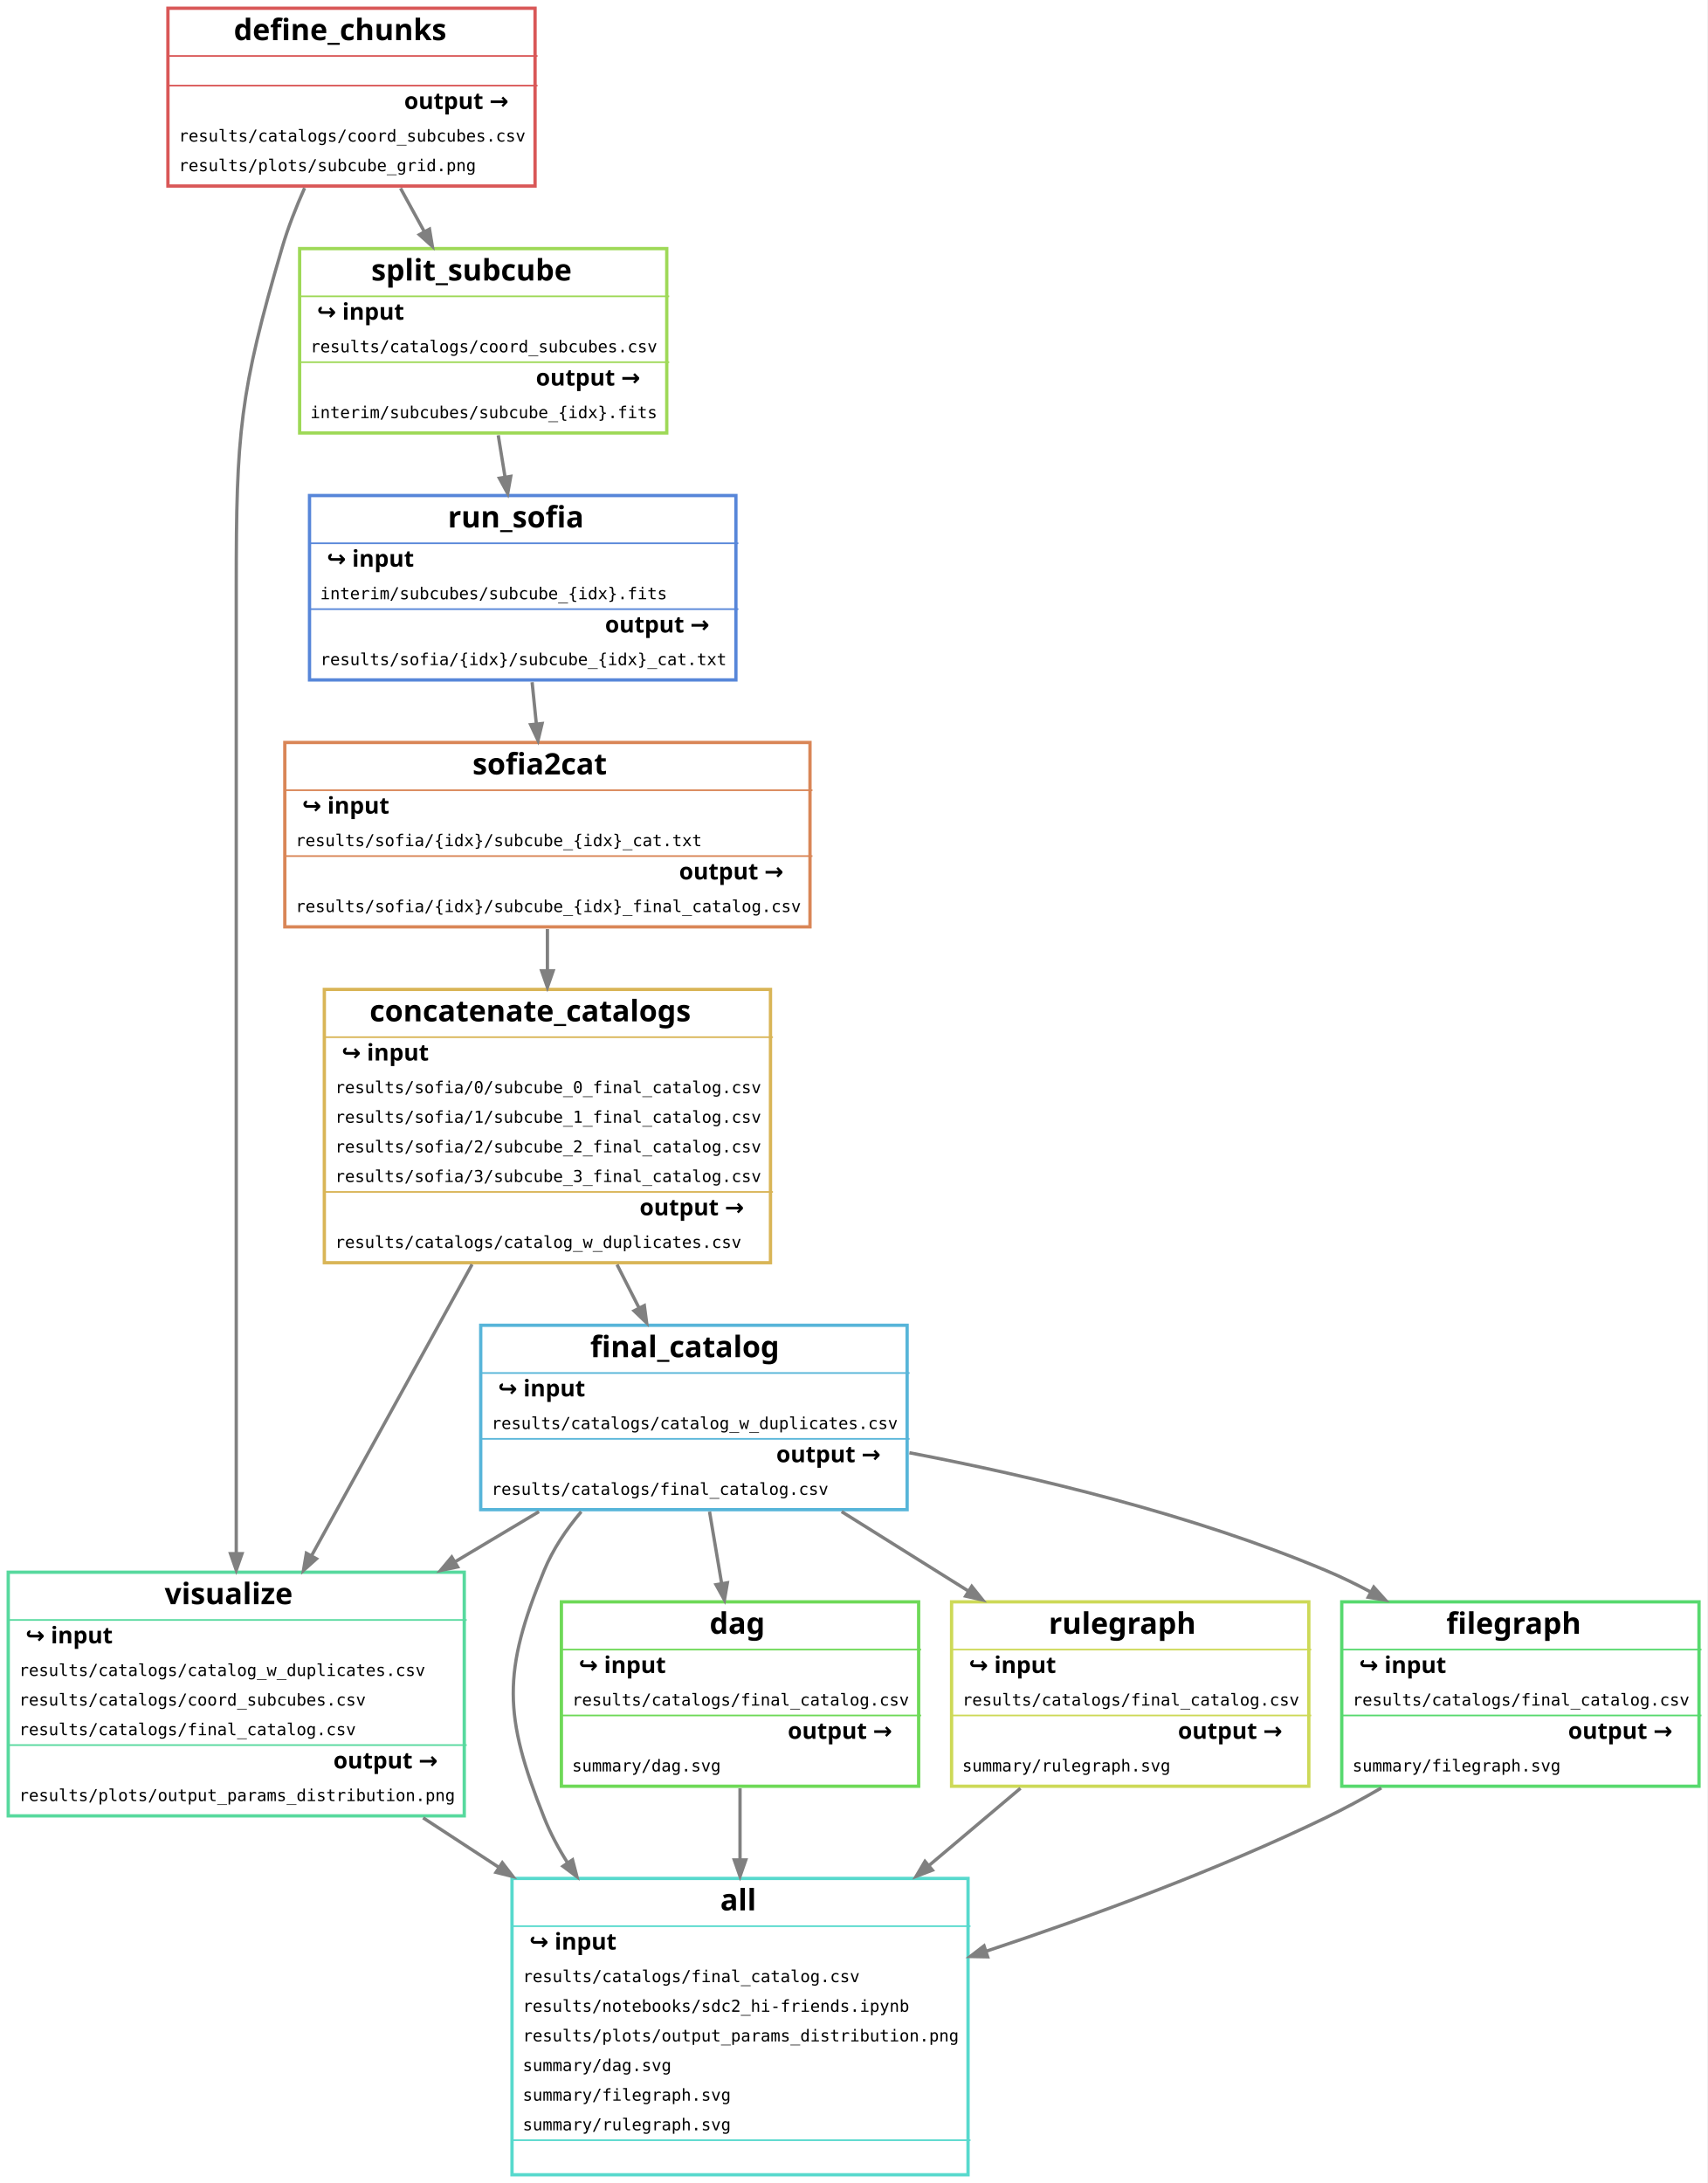
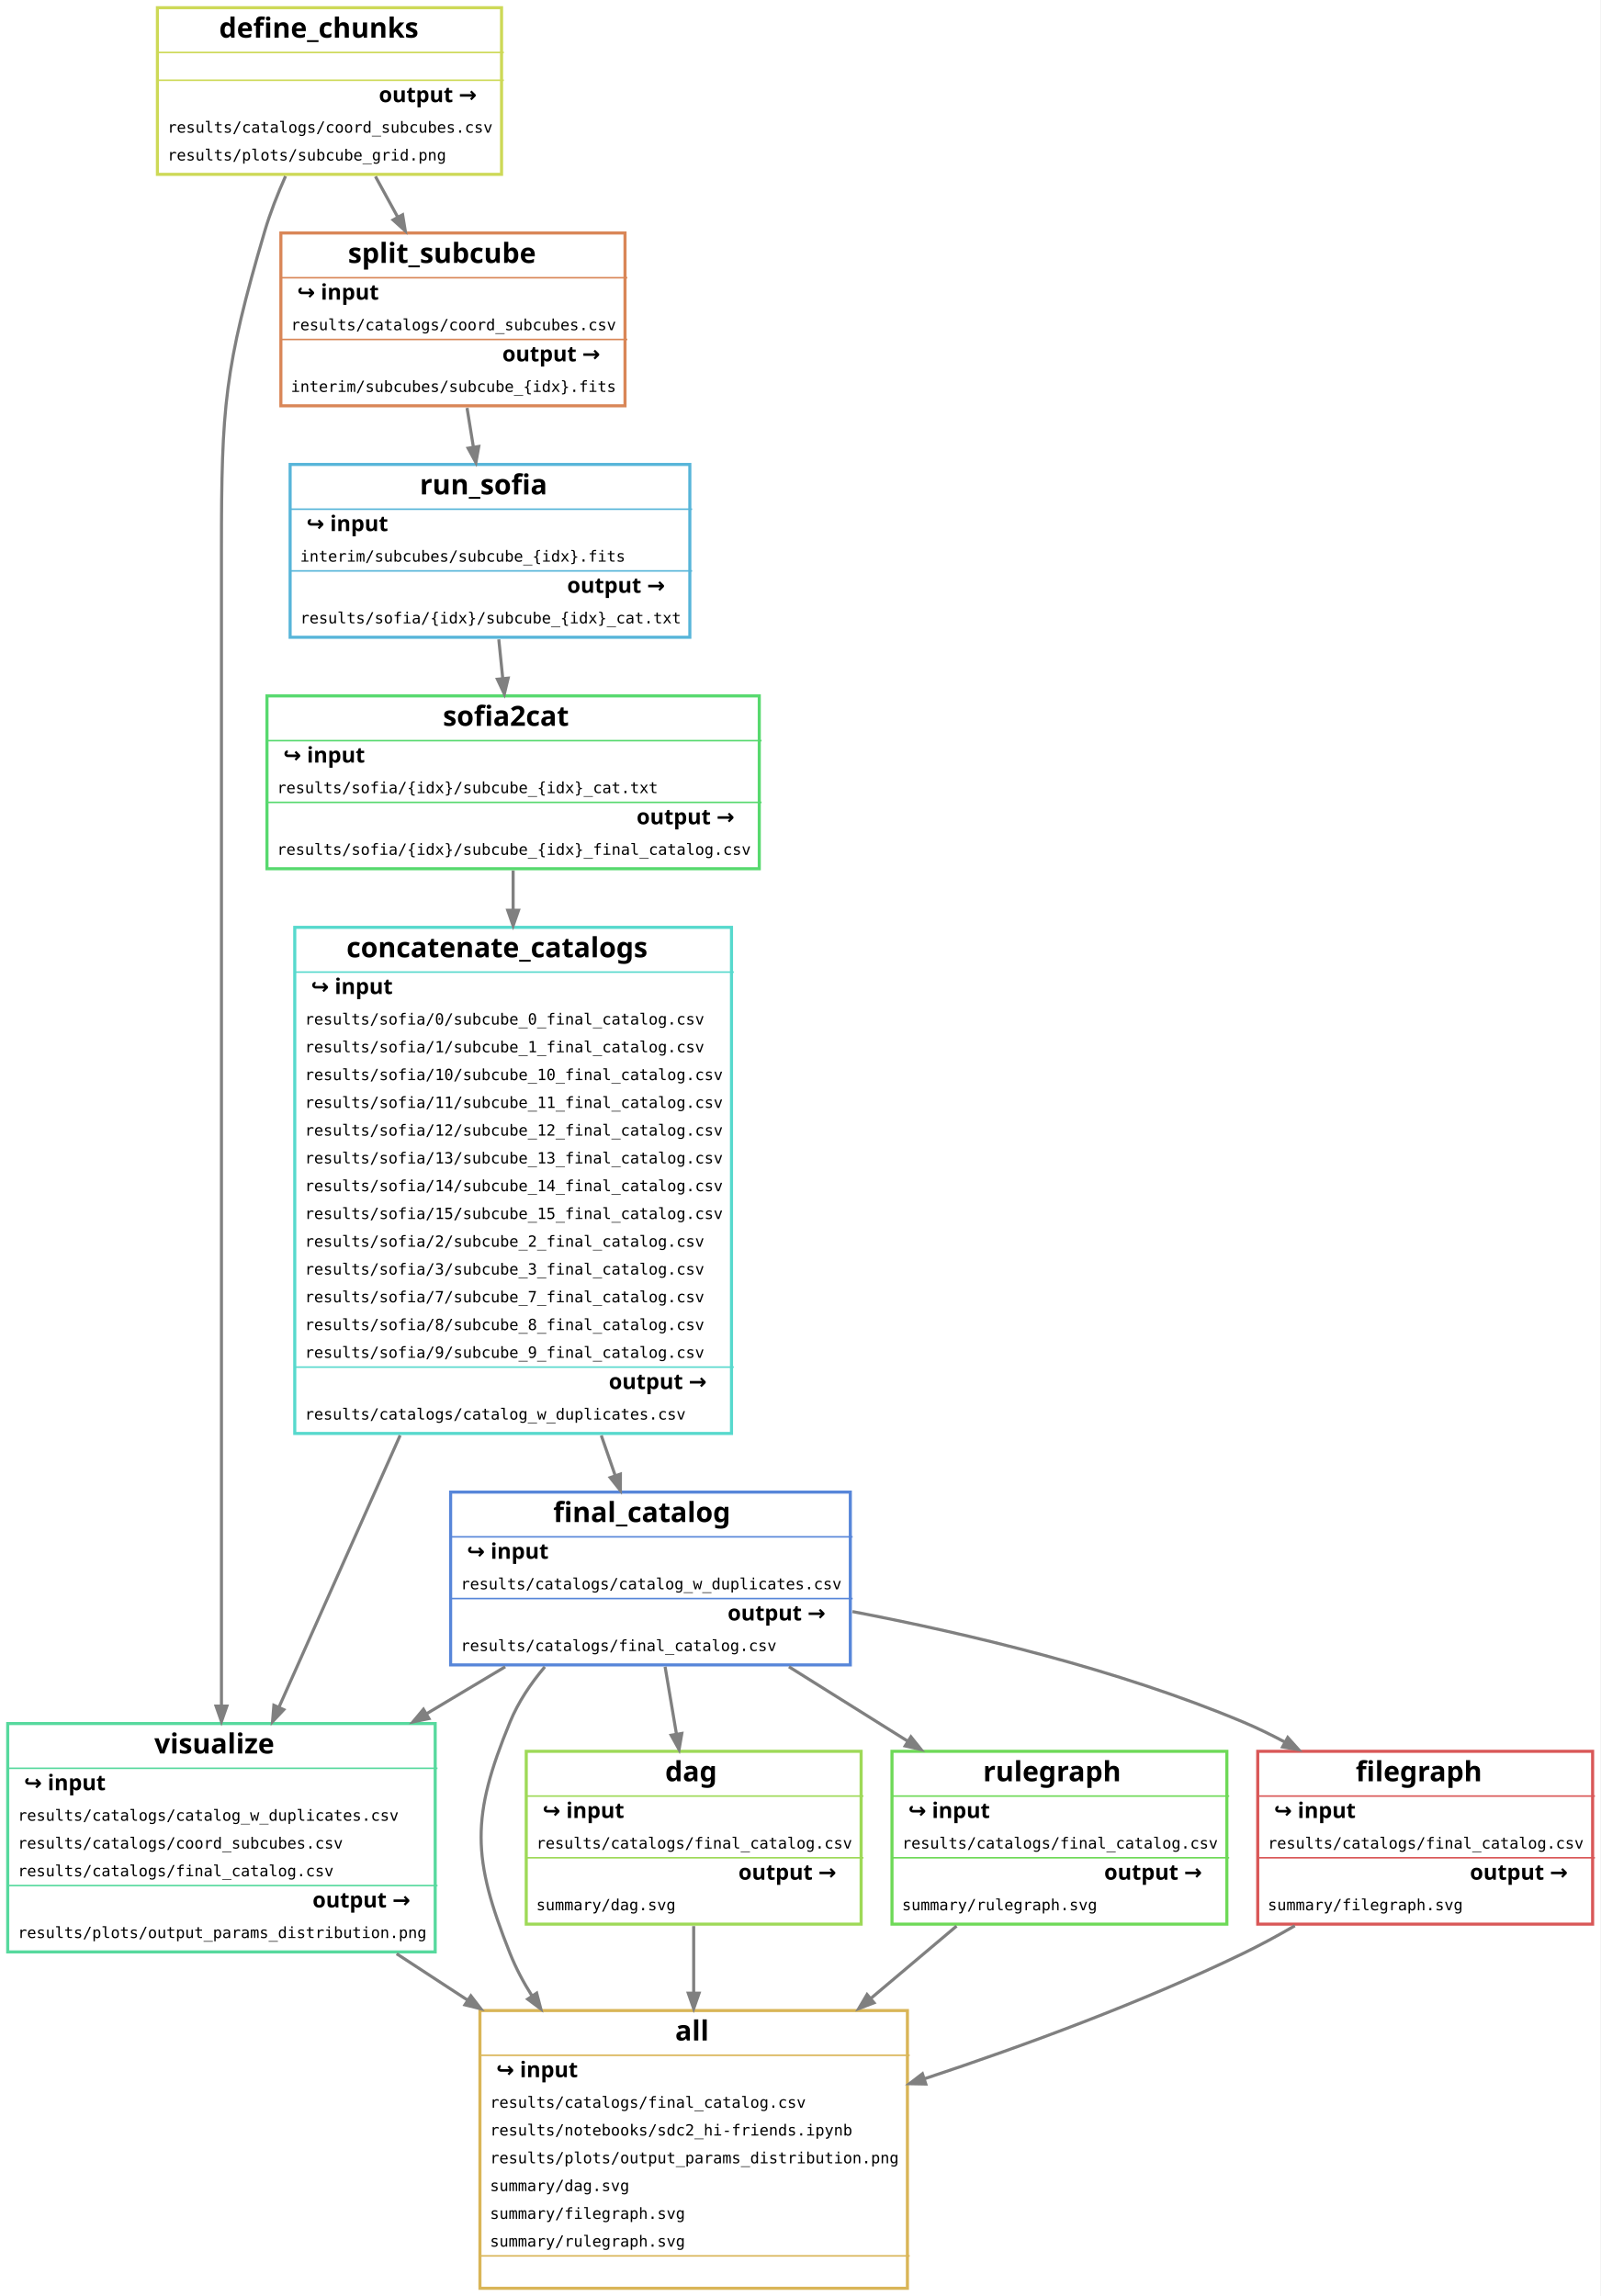
- <svg xmlns="http://www.w3.org/2000/svg" width="1037pt" height="1326pt" viewBox="0.00 0.00 1037.00 1326.00">
-   <g id="graph0" class="graph" transform="scale(1 1) rotate(0) translate(4 1322)">
-     <polygon fill="white" stroke="transparent" points="-4,4 -4,-1322 1033,-1322 1033,4 -4,4" />
+ <svg xmlns="http://www.w3.org/2000/svg" width="1037pt" height="1488pt" viewBox="0.00 0.00 1037.00 1488.00">
+   <g id="graph0" class="graph" transform="scale(1 1) rotate(0) translate(4 1484)">
+     <polygon fill="white" stroke="transparent" points="-4,4 -4,-1484 1033,-1484 1033,4 -4,4" />
    <g id="node1" class="node">
      <text text-anchor="start" x="433.5" y="-161.6" font-family="sans" font-weight="bold" font-size="18.00">all</text>
      <text text-anchor="start" x="313.5" y="-137.8" font-family="sans" font-size="10.00"> </text>
      <text text-anchor="start" x="317.5" y="-137.8" font-family="sans" font-weight="bold" font-size="14.00">↪ input</text>
      <text text-anchor="start" x="375.5" y="-137.8" font-family="sans" font-size="10.00"> </text>
      <text text-anchor="start" x="313.5" y="-118" font-family="monospace" font-size="10.00">results/catalogs/final_catalog.csv</text>
      <text text-anchor="start" x="313.5" y="-100" font-family="monospace" font-size="10.00">results/notebooks/sdc2_hi-friends.ipynb</text>
      <text text-anchor="start" x="313.5" y="-82" font-family="monospace" font-size="10.00">results/plots/output_params_distribution.png</text>
      <text text-anchor="start" x="313.5" y="-64" font-family="monospace" font-size="10.00">summary/dag.svg</text>
      <text text-anchor="start" x="313.5" y="-46" font-family="monospace" font-size="10.00">summary/filegraph.svg</text>
      <text text-anchor="start" x="313.5" y="-28" font-family="monospace" font-size="10.00">summary/rulegraph.svg</text>
      <text text-anchor="start" x="571.5" y="-10" font-family="sans" font-size="10.00">  </text>
-       <polygon fill="#57d9cd" stroke="#57d9cd" points="307.5,-152 307.5,-152 585.5,-152 585.5,-152 307.5,-152" />
-       <polygon fill="#57d9cd" stroke="#57d9cd" points="307.5,-22 307.5,-22 585.5,-22 585.5,-22 307.5,-22" />
-       <polygon fill="none" stroke="#57d9cd" stroke-width="2" points="307,-1 307,-181 584,-181 584,-1 307,-1" />
+       <polygon fill="#d9b557" stroke="#d9b557" points="307.5,-152 307.5,-152 585.5,-152 585.5,-152 307.5,-152" />
+       <polygon fill="#d9b557" stroke="#d9b557" points="307.5,-22 307.5,-22 585.5,-22 585.5,-22 307.5,-22" />
+       <polygon fill="none" stroke="#d9b557" stroke-width="2" points="307,-1 307,-181 584,-181 584,-1 307,-1" />
    </g>
    <g id="node2" class="node">
      <text text-anchor="start" x="354.5" y="-497.6" font-family="sans" font-weight="bold" font-size="18.00">final_catalog</text>
      <text text-anchor="start" x="294.5" y="-473.8" font-family="sans" font-size="10.00"> </text>
      <text text-anchor="start" x="298.5" y="-473.8" font-family="sans" font-weight="bold" font-size="14.00">↪ input</text>
      <text text-anchor="start" x="356.5" y="-473.8" font-family="sans" font-size="10.00"> </text>
      <text text-anchor="start" x="294.5" y="-454" font-family="monospace" font-size="10.00">results/catalogs/catalog_w_duplicates.csv</text>
      <text text-anchor="start" x="463.5" y="-433.8" font-family="sans" font-size="10.00"> </text>
      <text text-anchor="start" x="467.5" y="-433.8" font-family="sans" font-weight="bold" font-size="14.00">output →</text>
      <text text-anchor="start" x="537.5" y="-433.8" font-family="sans" font-size="10.00"> </text>
      <text text-anchor="start" x="294.5" y="-414" font-family="monospace" font-size="10.00">results/catalogs/final_catalog.csv</text>
-       <polygon fill="#57b5d9" stroke="#57b5d9" points="288.5,-488 288.5,-488 548.5,-488 548.5,-488 288.5,-488" />
-       <polygon fill="#57b5d9" stroke="#57b5d9" points="288.5,-448 288.5,-448 548.5,-448 548.5,-448 288.5,-448" />
-       <polygon fill="none" stroke="#57b5d9" stroke-width="2" points="288,-405 288,-517 547,-517 547,-405 288,-405" />
+       <polygon fill="#5786d9" stroke="#5786d9" points="288.5,-488 288.5,-488 548.5,-488 548.5,-488 288.5,-488" />
+       <polygon fill="#5786d9" stroke="#5786d9" points="288.5,-448 288.5,-448 548.5,-448 548.5,-448 288.5,-448" />
+       <polygon fill="none" stroke="#5786d9" stroke-width="2" points="288,-405 288,-517 547,-517 547,-405 288,-405" />
    </g>
    <g id="edge5" class="edge">
      <path fill="none" stroke="grey" stroke-width="2" d="M349.05,-403.77C339.86,-392.92 331.8,-380.88 326.5,-368 301.16,-306.34 301.87,-279.95 326.5,-218 330.29,-208.47 335.18,-199.23 340.82,-190.4" />
      <polygon fill="grey" stroke="grey" stroke-width="2" points="343.76,-192.3 346.43,-182.05 337.95,-188.39 343.76,-192.3" />
    </g>
    <g id="node8" class="node">
      <text text-anchor="start" x="96" y="-347.6" font-family="sans" font-weight="bold" font-size="18.00">visualize</text>
      <text text-anchor="start" x="7.5" y="-323.8" font-family="sans" font-size="10.00"> </text>
      <text text-anchor="start" x="11.5" y="-323.8" font-family="sans" font-weight="bold" font-size="14.00">↪ input</text>
      <text text-anchor="start" x="69.5" y="-323.8" font-family="sans" font-size="10.00"> </text>
      <text text-anchor="start" x="7.5" y="-304" font-family="monospace" font-size="10.00">results/catalogs/catalog_w_duplicates.csv</text>
      <text text-anchor="start" x="7.5" y="-286" font-family="monospace" font-size="10.00">results/catalogs/coord_subcubes.csv</text>
      <text text-anchor="start" x="7.5" y="-268" font-family="monospace" font-size="10.00">results/catalogs/final_catalog.csv</text>
      <text text-anchor="start" x="194.5" y="-247.8" font-family="sans" font-size="10.00"> </text>
      <text text-anchor="start" x="198.5" y="-247.8" font-family="sans" font-weight="bold" font-size="14.00">output →</text>
      <text text-anchor="start" x="268.5" y="-247.8" font-family="sans" font-size="10.00"> </text>
      <text text-anchor="start" x="7.5" y="-228" font-family="monospace" font-size="10.00">results/plots/output_params_distribution.png</text>
      <polygon fill="#57d99e" stroke="#57d99e" points="1.5,-338 1.5,-338 279.5,-338 279.5,-338 1.5,-338" />
      <polygon fill="#57d99e" stroke="#57d99e" points="1.5,-262 1.5,-262 279.5,-262 279.5,-262 1.5,-262" />
      <polygon fill="none" stroke="#57d99e" stroke-width="2" points="1,-219 1,-367 278,-367 278,-219 1,-219" />
    </g>
-     <g id="edge12" class="edge">
+     <g id="edge13" class="edge">
      <path fill="none" stroke="grey" stroke-width="2" d="M323.38,-403.8C307.02,-394.03 289.72,-383.7 272.55,-373.45" />
      <polygon fill="grey" stroke="grey" stroke-width="2" points="273.97,-370.22 263.59,-368.09 270.38,-376.23 273.97,-370.22" />
    </g>
    <g id="node9" class="node">
      <text text-anchor="start" x="427" y="-329.6" font-family="sans" font-weight="bold" font-size="18.00">dag</text>
      <text text-anchor="start" x="343.5" y="-305.8" font-family="sans" font-size="10.00"> </text>
      <text text-anchor="start" x="347.5" y="-305.8" font-family="sans" font-weight="bold" font-size="14.00">↪ input</text>
      <text text-anchor="start" x="405.5" y="-305.8" font-family="sans" font-size="10.00"> </text>
      <text text-anchor="start" x="343.5" y="-286" font-family="monospace" font-size="10.00">results/catalogs/final_catalog.csv</text>
      <text text-anchor="start" x="470.5" y="-265.8" font-family="sans" font-size="10.00"> </text>
      <text text-anchor="start" x="474.5" y="-265.8" font-family="sans" font-weight="bold" font-size="14.00">output →</text>
      <text text-anchor="start" x="544.5" y="-265.8" font-family="sans" font-size="10.00"> </text>
      <text text-anchor="start" x="343.5" y="-246" font-family="monospace" font-size="10.00">summary/dag.svg</text>
-       <polygon fill="#6ed957" stroke="#6ed957" points="337.5,-320 337.5,-320 555.5,-320 555.5,-320 337.5,-320" />
-       <polygon fill="#6ed957" stroke="#6ed957" points="337.5,-280 337.5,-280 555.5,-280 555.5,-280 337.5,-280" />
-       <polygon fill="none" stroke="#6ed957" stroke-width="2" points="337,-237 337,-349 554,-349 554,-237 337,-237" />
+       <polygon fill="#9ed957" stroke="#9ed957" points="337.5,-320 337.5,-320 555.5,-320 555.5,-320 337.5,-320" />
+       <polygon fill="#9ed957" stroke="#9ed957" points="337.5,-280 337.5,-280 555.5,-280 555.5,-280 337.5,-280" />
+       <polygon fill="none" stroke="#9ed957" stroke-width="2" points="337,-237 337,-349 554,-349 554,-237 337,-237" />
    </g>
    <g id="edge14" class="edge">
      <path fill="none" stroke="grey" stroke-width="2" d="M426.98,-403.8C429.35,-389.74 431.92,-374.53 434.36,-360.04" />
      <polygon fill="grey" stroke="grey" stroke-width="2" points="437.82,-360.59 436.03,-350.14 430.92,-359.42 437.82,-360.59" />
    </g>
    <g id="node10" class="node">
      <text text-anchor="start" x="633" y="-329.6" font-family="sans" font-weight="bold" font-size="18.00">rulegraph</text>
      <text text-anchor="start" x="580.5" y="-305.8" font-family="sans" font-size="10.00"> </text>
      <text text-anchor="start" x="584.5" y="-305.8" font-family="sans" font-weight="bold" font-size="14.00">↪ input</text>
      <text text-anchor="start" x="642.5" y="-305.8" font-family="sans" font-size="10.00"> </text>
      <text text-anchor="start" x="580.5" y="-286" font-family="monospace" font-size="10.00">results/catalogs/final_catalog.csv</text>
      <text text-anchor="start" x="707.5" y="-265.8" font-family="sans" font-size="10.00"> </text>
      <text text-anchor="start" x="711.5" y="-265.8" font-family="sans" font-weight="bold" font-size="14.00">output →</text>
      <text text-anchor="start" x="781.5" y="-265.8" font-family="sans" font-size="10.00"> </text>
      <text text-anchor="start" x="580.5" y="-246" font-family="monospace" font-size="10.00">summary/rulegraph.svg</text>
-       <polygon fill="#cdd957" stroke="#cdd957" points="574.5,-320 574.5,-320 792.5,-320 792.5,-320 574.5,-320" />
-       <polygon fill="#cdd957" stroke="#cdd957" points="574.5,-280 574.5,-280 792.5,-280 792.5,-280 574.5,-280" />
-       <polygon fill="none" stroke="#cdd957" stroke-width="2" points="574,-237 574,-349 791,-349 791,-237 574,-237" />
+       <polygon fill="#6ed957" stroke="#6ed957" points="574.5,-320 574.5,-320 792.5,-320 792.5,-320 574.5,-320" />
+       <polygon fill="#6ed957" stroke="#6ed957" points="574.5,-280 574.5,-280 792.5,-280 792.5,-280 574.5,-280" />
+       <polygon fill="none" stroke="#6ed957" stroke-width="2" points="574,-237 574,-349 791,-349 791,-237 574,-237" />
    </g>
    <g id="edge15" class="edge">
      <path fill="none" stroke="grey" stroke-width="2" d="M507.22,-403.8C532.04,-388.25 559.11,-371.3 584.38,-355.46" />
      <polygon fill="grey" stroke="grey" stroke-width="2" points="586.26,-358.42 592.88,-350.14 582.54,-352.48 586.26,-358.42" />
    </g>
    <g id="node11" class="node">
      <text text-anchor="start" x="874.5" y="-329.6" font-family="sans" font-weight="bold" font-size="18.00">filegraph</text>
      <text text-anchor="start" x="817.5" y="-305.8" font-family="sans" font-size="10.00"> </text>
      <text text-anchor="start" x="821.5" y="-305.8" font-family="sans" font-weight="bold" font-size="14.00">↪ input</text>
      <text text-anchor="start" x="879.5" y="-305.8" font-family="sans" font-size="10.00"> </text>
      <text text-anchor="start" x="817.5" y="-286" font-family="monospace" font-size="10.00">results/catalogs/final_catalog.csv</text>
      <text text-anchor="start" x="944.5" y="-265.8" font-family="sans" font-size="10.00"> </text>
      <text text-anchor="start" x="948.5" y="-265.8" font-family="sans" font-weight="bold" font-size="14.00">output →</text>
      <text text-anchor="start" x="1018.5" y="-265.8" font-family="sans" font-size="10.00"> </text>
      <text text-anchor="start" x="817.5" y="-246" font-family="monospace" font-size="10.00">summary/filegraph.svg</text>
-       <polygon fill="#57d96e" stroke="#57d96e" points="811.5,-320 811.5,-320 1029.5,-320 1029.5,-320 811.5,-320" />
-       <polygon fill="#57d96e" stroke="#57d96e" points="811.5,-280 811.5,-280 1029.5,-280 1029.5,-280 811.5,-280" />
-       <polygon fill="none" stroke="#57d96e" stroke-width="2" points="811,-237 811,-349 1028,-349 1028,-237 811,-237" />
+       <polygon fill="#d95757" stroke="#d95757" points="811.5,-320 811.5,-320 1029.5,-320 1029.5,-320 811.5,-320" />
+       <polygon fill="#d95757" stroke="#d95757" points="811.5,-280 811.5,-280 1029.5,-280 1029.5,-280 811.5,-280" />
+       <polygon fill="none" stroke="#d95757" stroke-width="2" points="811,-237 811,-349 1028,-349 1028,-237 811,-237" />
    </g>
    <g id="edge16" class="edge">
      <path fill="none" stroke="grey" stroke-width="2" d="M548.38,-439.57C624.22,-425.07 720.44,-402.05 801.5,-368 810.53,-364.21 819.66,-359.76 828.62,-354.97" />
      <polygon fill="grey" stroke="grey" stroke-width="2" points="830.45,-357.96 837.52,-350.07 827.08,-351.82 830.45,-357.96" />
    </g>
    <g id="node3" class="node">
-       <text text-anchor="start" x="220.5" y="-701.6" font-family="sans" font-weight="bold" font-size="18.00">concatenate_catalogs</text>
-       <text text-anchor="start" x="199.5" y="-677.8" font-family="sans" font-size="10.00"> </text>
-       <text text-anchor="start" x="203.5" y="-677.8" font-family="sans" font-weight="bold" font-size="14.00">↪ input</text>
-       <text text-anchor="start" x="261.5" y="-677.8" font-family="sans" font-size="10.00"> </text>
-       <text text-anchor="start" x="199.5" y="-658" font-family="monospace" font-size="10.00">results/sofia/0/subcube_0_final_catalog.csv</text>
-       <text text-anchor="start" x="199.5" y="-640" font-family="monospace" font-size="10.00">results/sofia/1/subcube_1_final_catalog.csv</text>
-       <text text-anchor="start" x="199.5" y="-622" font-family="monospace" font-size="10.00">results/sofia/2/subcube_2_final_catalog.csv</text>
-       <text text-anchor="start" x="199.5" y="-604" font-family="monospace" font-size="10.00">results/sofia/3/subcube_3_final_catalog.csv</text>
-       <text text-anchor="start" x="380.5" y="-583.8" font-family="sans" font-size="10.00"> </text>
-       <text text-anchor="start" x="384.5" y="-583.8" font-family="sans" font-weight="bold" font-size="14.00">output →</text>
-       <text text-anchor="start" x="454.5" y="-583.8" font-family="sans" font-size="10.00"> </text>
-       <text text-anchor="start" x="199.5" y="-564" font-family="monospace" font-size="10.00">results/catalogs/catalog_w_duplicates.csv</text>
-       <polygon fill="#d9b557" stroke="#d9b557" points="193.5,-692 193.5,-692 465.5,-692 465.5,-692 193.5,-692" />
-       <polygon fill="#d9b557" stroke="#d9b557" points="193.5,-598 193.5,-598 465.5,-598 465.5,-598 193.5,-598" />
-       <polygon fill="none" stroke="#d9b557" stroke-width="2" points="193,-555 193,-721 464,-721 464,-555 193,-555" />
+       <text text-anchor="start" x="220.5" y="-863.6" font-family="sans" font-weight="bold" font-size="18.00">concatenate_catalogs</text>
+       <text text-anchor="start" x="193.5" y="-839.8" font-family="sans" font-size="10.00"> </text>
+       <text text-anchor="start" x="197.5" y="-839.8" font-family="sans" font-weight="bold" font-size="14.00">↪ input</text>
+       <text text-anchor="start" x="255.5" y="-839.8" font-family="sans" font-size="10.00"> </text>
+       <text text-anchor="start" x="193.5" y="-820" font-family="monospace" font-size="10.00">results/sofia/0/subcube_0_final_catalog.csv</text>
+       <text text-anchor="start" x="193.5" y="-802" font-family="monospace" font-size="10.00">results/sofia/1/subcube_1_final_catalog.csv</text>
+       <text text-anchor="start" x="193.5" y="-784" font-family="monospace" font-size="10.00">results/sofia/10/subcube_10_final_catalog.csv</text>
+       <text text-anchor="start" x="193.5" y="-766" font-family="monospace" font-size="10.00">results/sofia/11/subcube_11_final_catalog.csv</text>
+       <text text-anchor="start" x="193.5" y="-748" font-family="monospace" font-size="10.00">results/sofia/12/subcube_12_final_catalog.csv</text>
+       <text text-anchor="start" x="193.5" y="-730" font-family="monospace" font-size="10.00">results/sofia/13/subcube_13_final_catalog.csv</text>
+       <text text-anchor="start" x="193.5" y="-712" font-family="monospace" font-size="10.00">results/sofia/14/subcube_14_final_catalog.csv</text>
+       <text text-anchor="start" x="193.5" y="-694" font-family="monospace" font-size="10.00">results/sofia/15/subcube_15_final_catalog.csv</text>
+       <text text-anchor="start" x="193.5" y="-676" font-family="monospace" font-size="10.00">results/sofia/2/subcube_2_final_catalog.csv</text>
+       <text text-anchor="start" x="193.5" y="-658" font-family="monospace" font-size="10.00">results/sofia/3/subcube_3_final_catalog.csv</text>
+       <text text-anchor="start" x="193.5" y="-640" font-family="monospace" font-size="10.00">results/sofia/7/subcube_7_final_catalog.csv</text>
+       <text text-anchor="start" x="193.5" y="-622" font-family="monospace" font-size="10.00">results/sofia/8/subcube_8_final_catalog.csv</text>
+       <text text-anchor="start" x="193.5" y="-604" font-family="monospace" font-size="10.00">results/sofia/9/subcube_9_final_catalog.csv</text>
+       <text text-anchor="start" x="386.5" y="-583.8" font-family="sans" font-size="10.00"> </text>
+       <text text-anchor="start" x="390.5" y="-583.8" font-family="sans" font-weight="bold" font-size="14.00">output →</text>
+       <text text-anchor="start" x="460.5" y="-583.8" font-family="sans" font-size="10.00"> </text>
+       <text text-anchor="start" x="193.5" y="-564" font-family="monospace" font-size="10.00">results/catalogs/catalog_w_duplicates.csv</text>
+       <polygon fill="#57d9cd" stroke="#57d9cd" points="187.5,-854 187.5,-854 471.5,-854 471.5,-854 187.5,-854" />
+       <polygon fill="#57d9cd" stroke="#57d9cd" points="187.5,-598 187.5,-598 471.5,-598 471.5,-598 187.5,-598" />
+       <polygon fill="none" stroke="#57d9cd" stroke-width="2" points="187,-555 187,-883 470,-883 470,-555 187,-555" />
    </g>
    <g id="edge6" class="edge">
-       <path fill="none" stroke="grey" stroke-width="2" d="M370.78,-553.86C375.26,-545.05 379.77,-536.18 384.13,-527.61" />
-       <polygon fill="grey" stroke="grey" stroke-width="2" points="387.38,-528.95 388.79,-518.45 381.14,-525.78 387.38,-528.95" />
-     </g>
-     <g id="edge13" class="edge">
-       <path fill="none" stroke="grey" stroke-width="2" d="M282.75,-553.97C253.15,-500.26 214.77,-430.6 185.18,-376.91" />
-       <polygon fill="grey" stroke="grey" stroke-width="2" points="188.22,-375.17 180.33,-368.1 182.09,-378.54 188.22,-375.17" />
+       <path fill="none" stroke="grey" stroke-width="2" d="M385.62,-553.7C388.76,-544.67 391.81,-535.91 394.69,-527.6" />
+       <polygon fill="grey" stroke="grey" stroke-width="2" points="398.02,-528.68 398,-518.08 391.41,-526.38 398.02,-528.68" />
+     </g>
+     <g id="edge11" class="edge">
+       <path fill="none" stroke="grey" stroke-width="2" d="M255.29,-553.77C228.41,-493.47 199.11,-427.74 176.71,-377.48" />
+       <polygon fill="grey" stroke="grey" stroke-width="2" points="179.88,-375.99 172.61,-368.28 173.48,-378.84 179.88,-375.99" />
    </g>
    <g id="node4" class="node">
-       <text text-anchor="start" x="283" y="-851.6" font-family="sans" font-weight="bold" font-size="18.00">sofia2cat</text>
-       <text text-anchor="start" x="175.5" y="-827.8" font-family="sans" font-size="10.00"> </text>
-       <text text-anchor="start" x="179.5" y="-827.8" font-family="sans" font-weight="bold" font-size="14.00">↪ input</text>
-       <text text-anchor="start" x="237.5" y="-827.8" font-family="sans" font-size="10.00"> </text>
-       <text text-anchor="start" x="175.5" y="-808" font-family="monospace" font-size="10.00">results/sofia/{idx}/subcube_{idx}_cat.txt</text>
-       <text text-anchor="start" x="404.5" y="-787.8" font-family="sans" font-size="10.00"> </text>
-       <text text-anchor="start" x="408.5" y="-787.8" font-family="sans" font-weight="bold" font-size="14.00">output →</text>
-       <text text-anchor="start" x="478.5" y="-787.8" font-family="sans" font-size="10.00"> </text>
-       <text text-anchor="start" x="175.5" y="-768" font-family="monospace" font-size="10.00">results/sofia/{idx}/subcube_{idx}_final_catalog.csv</text>
-       <polygon fill="#d98657" stroke="#d98657" points="169.5,-842 169.5,-842 489.5,-842 489.5,-842 169.5,-842" />
-       <polygon fill="#d98657" stroke="#d98657" points="169.5,-802 169.5,-802 489.5,-802 489.5,-802 169.5,-802" />
-       <polygon fill="none" stroke="#d98657" stroke-width="2" points="169,-759 169,-871 488,-871 488,-759 169,-759" />
+       <text text-anchor="start" x="283" y="-1013.6" font-family="sans" font-weight="bold" font-size="18.00">sofia2cat</text>
+       <text text-anchor="start" x="175.5" y="-989.8" font-family="sans" font-size="10.00"> </text>
+       <text text-anchor="start" x="179.5" y="-989.8" font-family="sans" font-weight="bold" font-size="14.00">↪ input</text>
+       <text text-anchor="start" x="237.5" y="-989.8" font-family="sans" font-size="10.00"> </text>
+       <text text-anchor="start" x="175.5" y="-970" font-family="monospace" font-size="10.00">results/sofia/{idx}/subcube_{idx}_cat.txt</text>
+       <text text-anchor="start" x="404.5" y="-949.8" font-family="sans" font-size="10.00"> </text>
+       <text text-anchor="start" x="408.5" y="-949.8" font-family="sans" font-weight="bold" font-size="14.00">output →</text>
+       <text text-anchor="start" x="478.5" y="-949.8" font-family="sans" font-size="10.00"> </text>
+       <text text-anchor="start" x="175.5" y="-930" font-family="monospace" font-size="10.00">results/sofia/{idx}/subcube_{idx}_final_catalog.csv</text>
+       <polygon fill="#57d96e" stroke="#57d96e" points="169.5,-1004 169.5,-1004 489.5,-1004 489.5,-1004 169.5,-1004" />
+       <polygon fill="#57d96e" stroke="#57d96e" points="169.5,-964 169.5,-964 489.5,-964 489.5,-964 169.5,-964" />
+       <polygon fill="none" stroke="#57d96e" stroke-width="2" points="169,-921 169,-1033 488,-1033 488,-921 169,-921" />
    </g>
    <g id="edge7" class="edge">
-       <path fill="none" stroke="grey" stroke-width="2" d="M328.5,-757.67C328.5,-749.55 328.5,-741.02 328.5,-732.42" />
-       <polygon fill="grey" stroke="grey" stroke-width="2" points="332,-732.31 328.5,-722.31 325,-732.31 332,-732.31" />
+       <path fill="none" stroke="grey" stroke-width="2" d="M328.5,-919.82C328.5,-911.8 328.5,-903.22 328.5,-894.3" />
+       <polygon fill="grey" stroke="grey" stroke-width="2" points="332,-894.09 328.5,-884.09 325,-894.09 332,-894.09" />
    </g>
    <g id="node5" class="node">
-       <text text-anchor="start" x="268" y="-1001.6" font-family="sans" font-weight="bold" font-size="18.00">run_sofia</text>
-       <text text-anchor="start" x="190.5" y="-977.8" font-family="sans" font-size="10.00"> </text>
-       <text text-anchor="start" x="194.5" y="-977.8" font-family="sans" font-weight="bold" font-size="14.00">↪ input</text>
-       <text text-anchor="start" x="252.5" y="-977.8" font-family="sans" font-size="10.00"> </text>
-       <text text-anchor="start" x="190.5" y="-958" font-family="monospace" font-size="10.00">interim/subcubes/subcube_{idx}.fits</text>
-       <text text-anchor="start" x="359.5" y="-937.8" font-family="sans" font-size="10.00"> </text>
-       <text text-anchor="start" x="363.5" y="-937.8" font-family="sans" font-weight="bold" font-size="14.00">output →</text>
-       <text text-anchor="start" x="433.5" y="-937.8" font-family="sans" font-size="10.00"> </text>
-       <text text-anchor="start" x="190.5" y="-918" font-family="monospace" font-size="10.00">results/sofia/{idx}/subcube_{idx}_cat.txt</text>
-       <polygon fill="#5786d9" stroke="#5786d9" points="184.5,-992 184.5,-992 444.5,-992 444.5,-992 184.5,-992" />
-       <polygon fill="#5786d9" stroke="#5786d9" points="184.5,-952 184.5,-952 444.5,-952 444.5,-952 184.5,-952" />
-       <polygon fill="none" stroke="#5786d9" stroke-width="2" points="184,-909 184,-1021 443,-1021 443,-909 184,-909" />
+       <text text-anchor="start" x="268" y="-1163.6" font-family="sans" font-weight="bold" font-size="18.00">run_sofia</text>
+       <text text-anchor="start" x="190.5" y="-1139.8" font-family="sans" font-size="10.00"> </text>
+       <text text-anchor="start" x="194.5" y="-1139.8" font-family="sans" font-weight="bold" font-size="14.00">↪ input</text>
+       <text text-anchor="start" x="252.5" y="-1139.8" font-family="sans" font-size="10.00"> </text>
+       <text text-anchor="start" x="190.5" y="-1120" font-family="monospace" font-size="10.00">interim/subcubes/subcube_{idx}.fits</text>
+       <text text-anchor="start" x="359.5" y="-1099.8" font-family="sans" font-size="10.00"> </text>
+       <text text-anchor="start" x="363.5" y="-1099.8" font-family="sans" font-weight="bold" font-size="14.00">output →</text>
+       <text text-anchor="start" x="433.5" y="-1099.8" font-family="sans" font-size="10.00"> </text>
+       <text text-anchor="start" x="190.5" y="-1080" font-family="monospace" font-size="10.00">results/sofia/{idx}/subcube_{idx}_cat.txt</text>
+       <polygon fill="#57b5d9" stroke="#57b5d9" points="184.5,-1154 184.5,-1154 444.5,-1154 444.5,-1154 184.5,-1154" />
+       <polygon fill="#57b5d9" stroke="#57b5d9" points="184.5,-1114 184.5,-1114 444.5,-1114 444.5,-1114 184.5,-1114" />
+       <polygon fill="none" stroke="#57b5d9" stroke-width="2" points="184,-1071 184,-1183 443,-1183 443,-1071 184,-1071" />
    </g>
    <g id="edge8" class="edge">
-       <path fill="none" stroke="grey" stroke-width="2" d="M319.21,-907.63C320.05,-899.38 320.92,-890.82 321.77,-882.4" />
-       <polygon fill="grey" stroke="grey" stroke-width="2" points="325.28,-882.52 322.8,-872.22 318.31,-881.81 325.28,-882.52" />
+       <path fill="none" stroke="grey" stroke-width="2" d="M319.21,-1069.63C320.05,-1061.38 320.92,-1052.82 321.77,-1044.4" />
+       <polygon fill="grey" stroke="grey" stroke-width="2" points="325.28,-1044.52 322.8,-1034.22 318.31,-1043.81 325.28,-1044.52" />
    </g>
    <g id="node6" class="node">
-       <text text-anchor="start" x="221.5" y="-1151.6" font-family="sans" font-weight="bold" font-size="18.00">split_subcube</text>
-       <text text-anchor="start" x="184.5" y="-1127.8" font-family="sans" font-size="10.00"> </text>
-       <text text-anchor="start" x="188.5" y="-1127.8" font-family="sans" font-weight="bold" font-size="14.00">↪ input</text>
-       <text text-anchor="start" x="246.5" y="-1127.8" font-family="sans" font-size="10.00"> </text>
-       <text text-anchor="start" x="184.5" y="-1108" font-family="monospace" font-size="10.00">results/catalogs/coord_subcubes.csv</text>
-       <text text-anchor="start" x="317.5" y="-1087.8" font-family="sans" font-size="10.00"> </text>
-       <text text-anchor="start" x="321.5" y="-1087.8" font-family="sans" font-weight="bold" font-size="14.00">output →</text>
-       <text text-anchor="start" x="391.5" y="-1087.8" font-family="sans" font-size="10.00"> </text>
-       <text text-anchor="start" x="184.5" y="-1068" font-family="monospace" font-size="10.00">interim/subcubes/subcube_{idx}.fits</text>
-       <polygon fill="#9ed957" stroke="#9ed957" points="178.5,-1142 178.5,-1142 402.5,-1142 402.5,-1142 178.5,-1142" />
-       <polygon fill="#9ed957" stroke="#9ed957" points="178.5,-1102 178.5,-1102 402.5,-1102 402.5,-1102 178.5,-1102" />
-       <polygon fill="none" stroke="#9ed957" stroke-width="2" points="178,-1059 178,-1171 401,-1171 401,-1059 178,-1059" />
+       <text text-anchor="start" x="221.5" y="-1313.6" font-family="sans" font-weight="bold" font-size="18.00">split_subcube</text>
+       <text text-anchor="start" x="184.5" y="-1289.8" font-family="sans" font-size="10.00"> </text>
+       <text text-anchor="start" x="188.5" y="-1289.8" font-family="sans" font-weight="bold" font-size="14.00">↪ input</text>
+       <text text-anchor="start" x="246.5" y="-1289.8" font-family="sans" font-size="10.00"> </text>
+       <text text-anchor="start" x="184.5" y="-1270" font-family="monospace" font-size="10.00">results/catalogs/coord_subcubes.csv</text>
+       <text text-anchor="start" x="317.5" y="-1249.8" font-family="sans" font-size="10.00"> </text>
+       <text text-anchor="start" x="321.5" y="-1249.8" font-family="sans" font-weight="bold" font-size="14.00">output →</text>
+       <text text-anchor="start" x="391.5" y="-1249.8" font-family="sans" font-size="10.00"> </text>
+       <text text-anchor="start" x="184.5" y="-1230" font-family="monospace" font-size="10.00">interim/subcubes/subcube_{idx}.fits</text>
+       <polygon fill="#d98657" stroke="#d98657" points="178.5,-1304 178.5,-1304 402.5,-1304 402.5,-1304 178.5,-1304" />
+       <polygon fill="#d98657" stroke="#d98657" points="178.5,-1264 178.5,-1264 402.5,-1264 402.5,-1264 178.5,-1264" />
+       <polygon fill="none" stroke="#d98657" stroke-width="2" points="178,-1221 178,-1333 401,-1333 401,-1221 178,-1221" />
    </g>
    <g id="edge9" class="edge">
-       <path fill="none" stroke="grey" stroke-width="2" d="M298.64,-1057.63C299.99,-1049.29 301.4,-1040.63 302.78,-1032.12" />
-       <polygon fill="grey" stroke="grey" stroke-width="2" points="306.24,-1032.65 304.38,-1022.22 299.33,-1031.53 306.24,-1032.65" />
+       <path fill="none" stroke="grey" stroke-width="2" d="M298.64,-1219.63C299.99,-1211.29 301.4,-1202.63 302.78,-1194.12" />
+       <polygon fill="grey" stroke="grey" stroke-width="2" points="306.24,-1194.65 304.38,-1184.22 299.33,-1193.53 306.24,-1194.65" />
    </g>
    <g id="node7" class="node">
-       <text text-anchor="start" x="138" y="-1297.6" font-family="sans" font-weight="bold" font-size="18.00">define_chunks</text>
-       <text text-anchor="start" x="104.5" y="-1276" font-family="sans" font-size="10.00">  </text>
-       <text text-anchor="start" x="237.5" y="-1255.8" font-family="sans" font-size="10.00"> </text>
-       <text text-anchor="start" x="241.5" y="-1255.8" font-family="sans" font-weight="bold" font-size="14.00">output →</text>
-       <text text-anchor="start" x="311.5" y="-1255.8" font-family="sans" font-size="10.00"> </text>
-       <text text-anchor="start" x="104.5" y="-1236" font-family="monospace" font-size="10.00">results/catalogs/coord_subcubes.csv</text>
-       <text text-anchor="start" x="104.5" y="-1218" font-family="monospace" font-size="10.00">results/plots/subcube_grid.png</text>
-       <polygon fill="#d95757" stroke="#d95757" points="98.5,-1288 98.5,-1288 322.5,-1288 322.5,-1288 98.5,-1288" />
-       <polygon fill="#d95757" stroke="#d95757" points="98.5,-1270 98.5,-1270 322.5,-1270 322.5,-1270 98.5,-1270" />
-       <polygon fill="none" stroke="#d95757" stroke-width="2" points="98,-1209 98,-1317 321,-1317 321,-1209 98,-1209" />
+       <text text-anchor="start" x="138" y="-1459.6" font-family="sans" font-weight="bold" font-size="18.00">define_chunks</text>
+       <text text-anchor="start" x="104.5" y="-1438" font-family="sans" font-size="10.00">  </text>
+       <text text-anchor="start" x="237.5" y="-1417.8" font-family="sans" font-size="10.00"> </text>
+       <text text-anchor="start" x="241.5" y="-1417.8" font-family="sans" font-weight="bold" font-size="14.00">output →</text>
+       <text text-anchor="start" x="311.5" y="-1417.8" font-family="sans" font-size="10.00"> </text>
+       <text text-anchor="start" x="104.5" y="-1398" font-family="monospace" font-size="10.00">results/catalogs/coord_subcubes.csv</text>
+       <text text-anchor="start" x="104.5" y="-1380" font-family="monospace" font-size="10.00">results/plots/subcube_grid.png</text>
+       <polygon fill="#cdd957" stroke="#cdd957" points="98.5,-1450 98.5,-1450 322.5,-1450 322.5,-1450 98.5,-1450" />
+       <polygon fill="#cdd957" stroke="#cdd957" points="98.5,-1432 98.5,-1432 322.5,-1432 322.5,-1432 98.5,-1432" />
+       <polygon fill="none" stroke="#cdd957" stroke-width="2" points="98,-1371 98,-1479 321,-1479 321,-1371 98,-1371" />
    </g>
    <g id="edge10" class="edge">
-       <path fill="none" stroke="grey" stroke-width="2" d="M239.29,-1207.63C244.02,-1199 248.96,-1189.99 253.81,-1181.14" />
-       <polygon fill="grey" stroke="grey" stroke-width="2" points="256.88,-1182.81 258.62,-1172.36 250.74,-1179.45 256.88,-1182.81" />
-     </g>
-     <g id="edge11" class="edge">
-       <path fill="none" stroke="grey" stroke-width="2" d="M181.02,-1207.81C175.85,-1196.24 171,-1183.91 167.5,-1172 141.45,-1083.35 139.5,-1058.4 139.5,-966 139.5,-966 139.5,-966 139.5,-637 139.5,-548.74 139.5,-447.71 139.5,-378.28" />
-       <polygon fill="grey" stroke="grey" stroke-width="2" points="143,-378.27 139.5,-368.27 136,-378.27 143,-378.27" />
+       <path fill="none" stroke="grey" stroke-width="2" d="M239.29,-1369.63C244.02,-1361 248.96,-1351.99 253.81,-1343.14" />
+       <polygon fill="grey" stroke="grey" stroke-width="2" points="256.88,-1344.81 258.62,-1334.36 250.74,-1341.45 256.88,-1344.81" />
+     </g>
+     <g id="edge12" class="edge">
+       <path fill="none" stroke="grey" stroke-width="2" d="M181.02,-1369.81C175.85,-1358.24 171,-1345.91 167.5,-1334 141.45,-1245.35 139.5,-1220.4 139.5,-1128 139.5,-1128 139.5,-1128 139.5,-718 139.5,-600.23 139.5,-464.05 139.5,-378.48" />
+       <polygon fill="grey" stroke="grey" stroke-width="2" points="143,-378.29 139.5,-368.29 136,-378.29 143,-378.29" />
    </g>
    <g id="edge4" class="edge">
      <path fill="none" stroke="grey" stroke-width="2" d="M253.01,-217.81C268.01,-208.01 283.55,-197.85 299,-187.75" />
      <polygon fill="grey" stroke="grey" stroke-width="2" points="301.11,-190.55 307.57,-182.15 297.28,-184.69 301.11,-190.55" />
    </g>
-     <g id="edge3" class="edge">
+     <g id="edge2" class="edge">
      <path fill="none" stroke="grey" stroke-width="2" d="M445.5,-235.76C445.5,-222.24 445.5,-207.39 445.5,-192.53" />
      <polygon fill="grey" stroke="grey" stroke-width="2" points="449,-192.25 445.5,-182.25 442,-192.25 449,-192.25" />
    </g>
-     <g id="edge1" class="edge">
+     <g id="edge3" class="edge">
      <path fill="none" stroke="grey" stroke-width="2" d="M615.85,-235.76C598.52,-221.13 579.35,-204.96 560.31,-188.89" />
      <polygon fill="grey" stroke="grey" stroke-width="2" points="562.35,-186.03 552.45,-182.25 557.84,-191.38 562.35,-186.03" />
    </g>
-     <g id="edge2" class="edge">
+     <g id="edge1" class="edge">
      <path fill="none" stroke="grey" stroke-width="2" d="M835.04,-235.96C823.97,-229.53 812.6,-223.37 801.5,-218 735.81,-186.25 659.95,-158.3 595.19,-136.84" />
      <polygon fill="grey" stroke="grey" stroke-width="2" points="595.9,-133.38 585.3,-133.58 593.71,-140.03 595.9,-133.38" />
    </g>
  </g>
</svg>
